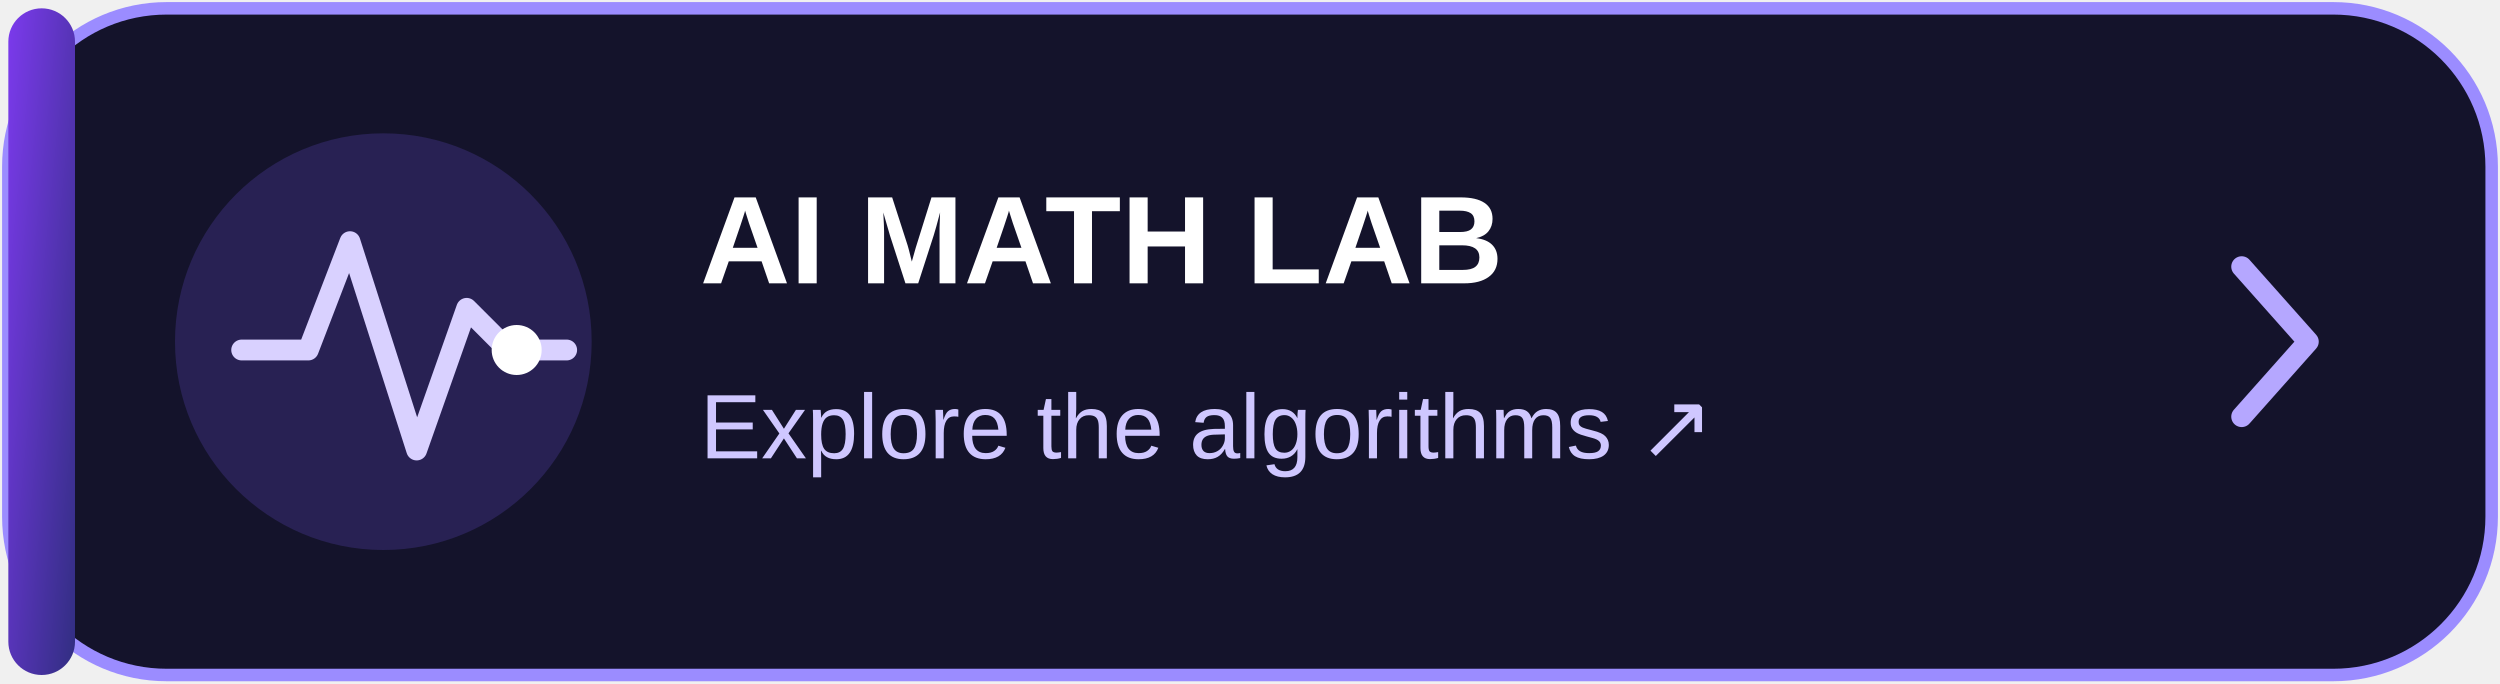
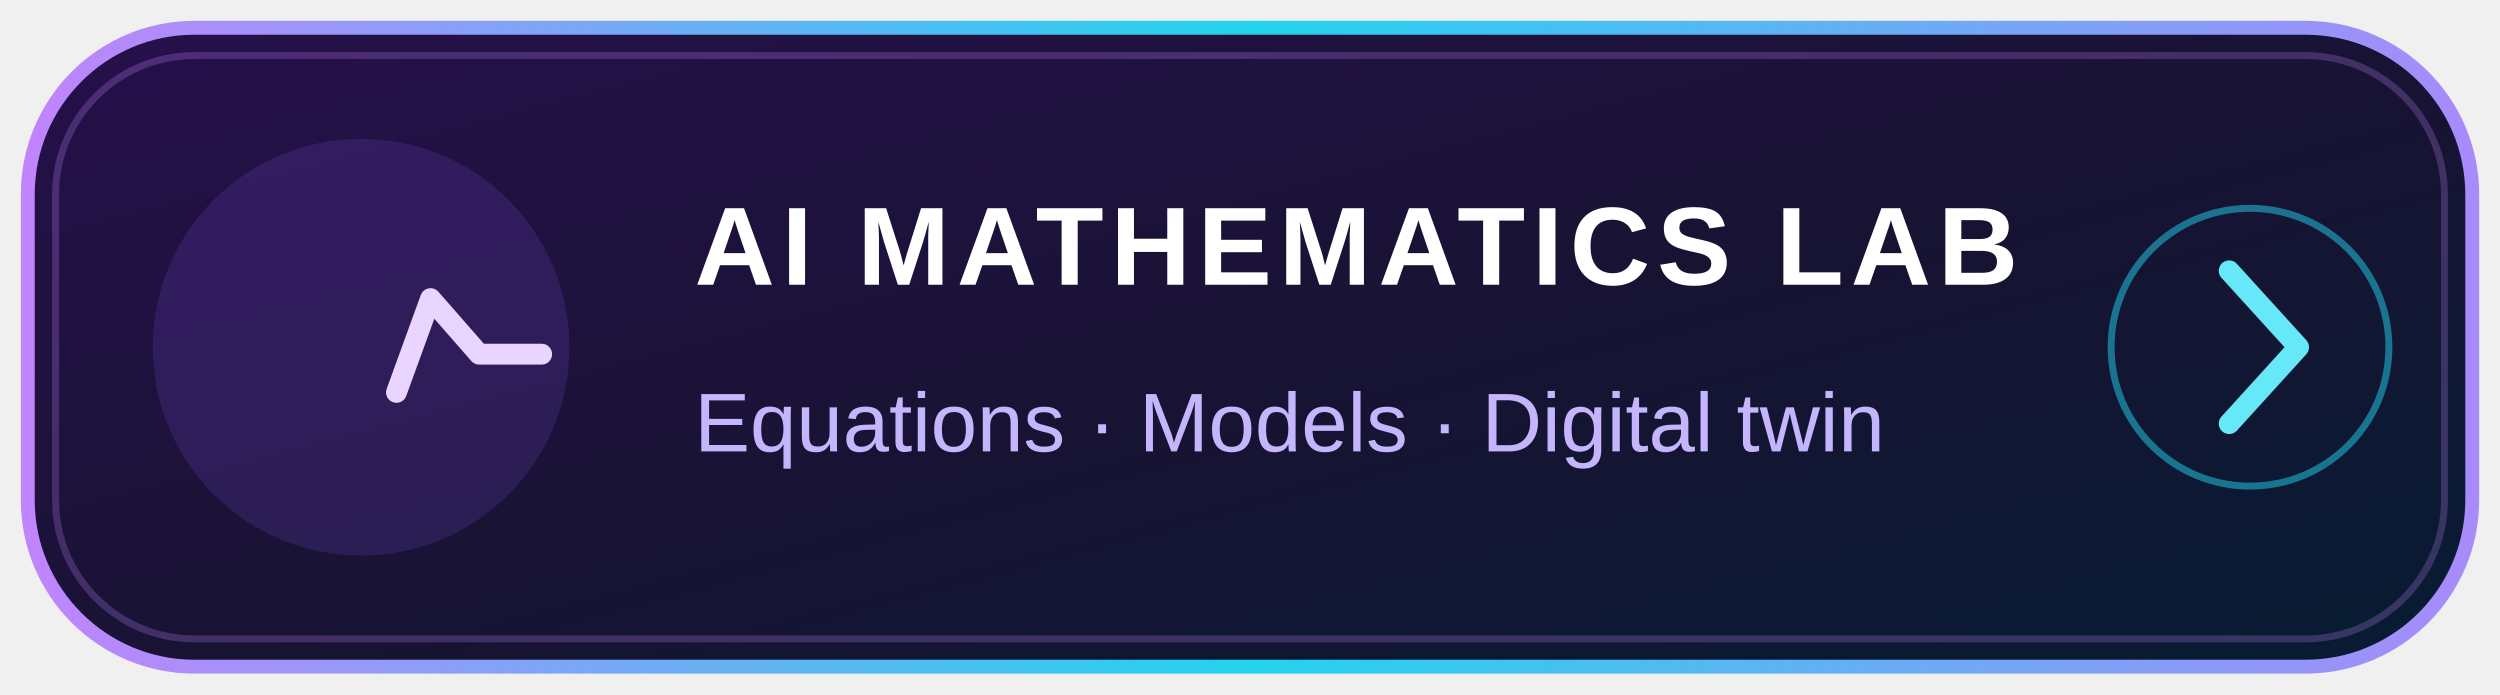
- <svg xmlns="http://www.w3.org/2000/svg" width="300" height="82" viewBox="0 0 300 82">
+ <svg xmlns="http://www.w3.org/2000/svg" width="360" height="100" viewBox="0 0 360 100">
  <defs>
-     <linearGradient id="g" x2="1" y2="1">
-       <stop stop-color="#7C3AED" />
-       <stop offset="1" stop-color="#312E81" />
+     <linearGradient id="bg" x1="0" y1="0" x2="1" y2="1">
+       <stop stop-color="#26104b" />
+       <stop offset=".55" stop-color="#171332" />
+       <stop offset="1" stop-color="#071c32" />
    </linearGradient>
+     <linearGradient id="edge">
+       <stop stop-color="#c084fc" />
+       <stop offset=".5" stop-color="#22d3ee" />
+       <stop offset="1" stop-color="#a78bfa" />
+     </linearGradient>
+     <filter id="glow">
+       <feGaussianBlur stdDeviation="3" />
+     </filter>
  </defs>
-   <rect x="1" y="1" width="298" height="80" rx="19" fill="#14132b" stroke="#9b8cff" stroke-width="1.5" />
-   <rect x="1" y="1" width="8" height="80" rx="4" fill="url(#g)" />
-   <circle cx="46" cy="41" r="25" fill="#282153" />
-   <path d="M29 42h8l5-13 8 25 6-17 5 5h7" fill="none" stroke="#d9d1ff" stroke-width="2.5" stroke-linecap="round" stroke-linejoin="round">
-     <animate attributeName="stroke-dasharray" values="1,100;55,100;1,100" dur="3s" repeatCount="indefinite" />
+   <rect x="4" y="4" width="352" height="92" rx="24" fill="url(#bg)" stroke="url(#edge)" stroke-width="2">
+     <animate attributeName="stroke-width" values="2;3.5;2" dur="3s" repeatCount="indefinite" />
+   </rect>
+   <rect x="8" y="8" width="344" height="84" rx="20" fill="none" stroke="#c084fc" stroke-opacity=".25" />
+   <circle cx="52" cy="50" r="30" fill="#8b5cf6" opacity=".16">
+     <animate attributeName="r" values="25;32;25" dur="2.4s" repeatCount="indefinite" />
+   </circle>
+   <path d="M27 51h10l7-17 10 31 8-22 7 8h9" fill="none" stroke="#e9d5ff" stroke-width="3" stroke-linecap="round" stroke-linejoin="round" stroke-dasharray="70" stroke-dashoffset="70">
+     <animate attributeName="stroke-dashoffset" values="70;0;0" dur="2.5s" repeatCount="indefinite" />
  </path>
-   <circle cx="62" cy="42" r="3" fill="#fff">
-     <animate attributeName="r" values="2;4;2" dur="1.8s" repeatCount="indefinite" />
+   <text x="100" y="41" font-family="Arial,sans-serif" font-size="16" font-weight="700" letter-spacing="1" fill="#fff">AI MATHEMATICS LAB</text>
+   <text x="100" y="65" font-family="Arial,sans-serif" font-size="12" fill="#c4b5fd">Equations · Models · Digital twin</text>
+   <path d="M321 39l10 11-10 11" fill="none" stroke="#67e8f9" stroke-width="3" stroke-linecap="round" stroke-linejoin="round">
+     <animateTransform attributeName="transform" type="translate" values="0 0;4 0;0 0" dur="1.4s" repeatCount="indefinite" />
+   </path>
+   <circle cx="324" cy="50" r="20" fill="none" stroke="#22d3ee" stroke-opacity=".5">
+     <animate attributeName="r" values="14;22;14" dur="2s" repeatCount="indefinite" />
+     <animate attributeName="stroke-opacity" values=".7;.1;.7" dur="2s" repeatCount="indefinite" />
  </circle>
-   <text x="84" y="34" font-family="Arial,sans-serif" font-size="15" font-weight="700" fill="#fff">AI MATH LAB</text>
-   <text x="84" y="55" font-family="Arial,sans-serif" font-size="11" fill="#cfc7ff">Explore the algorithms ↗</text>
-   <path d="M269 32l8 9-8 9" fill="none" stroke="#b5a7ff" stroke-width="2.5" stroke-linecap="round" stroke-linejoin="round" />
</svg>
